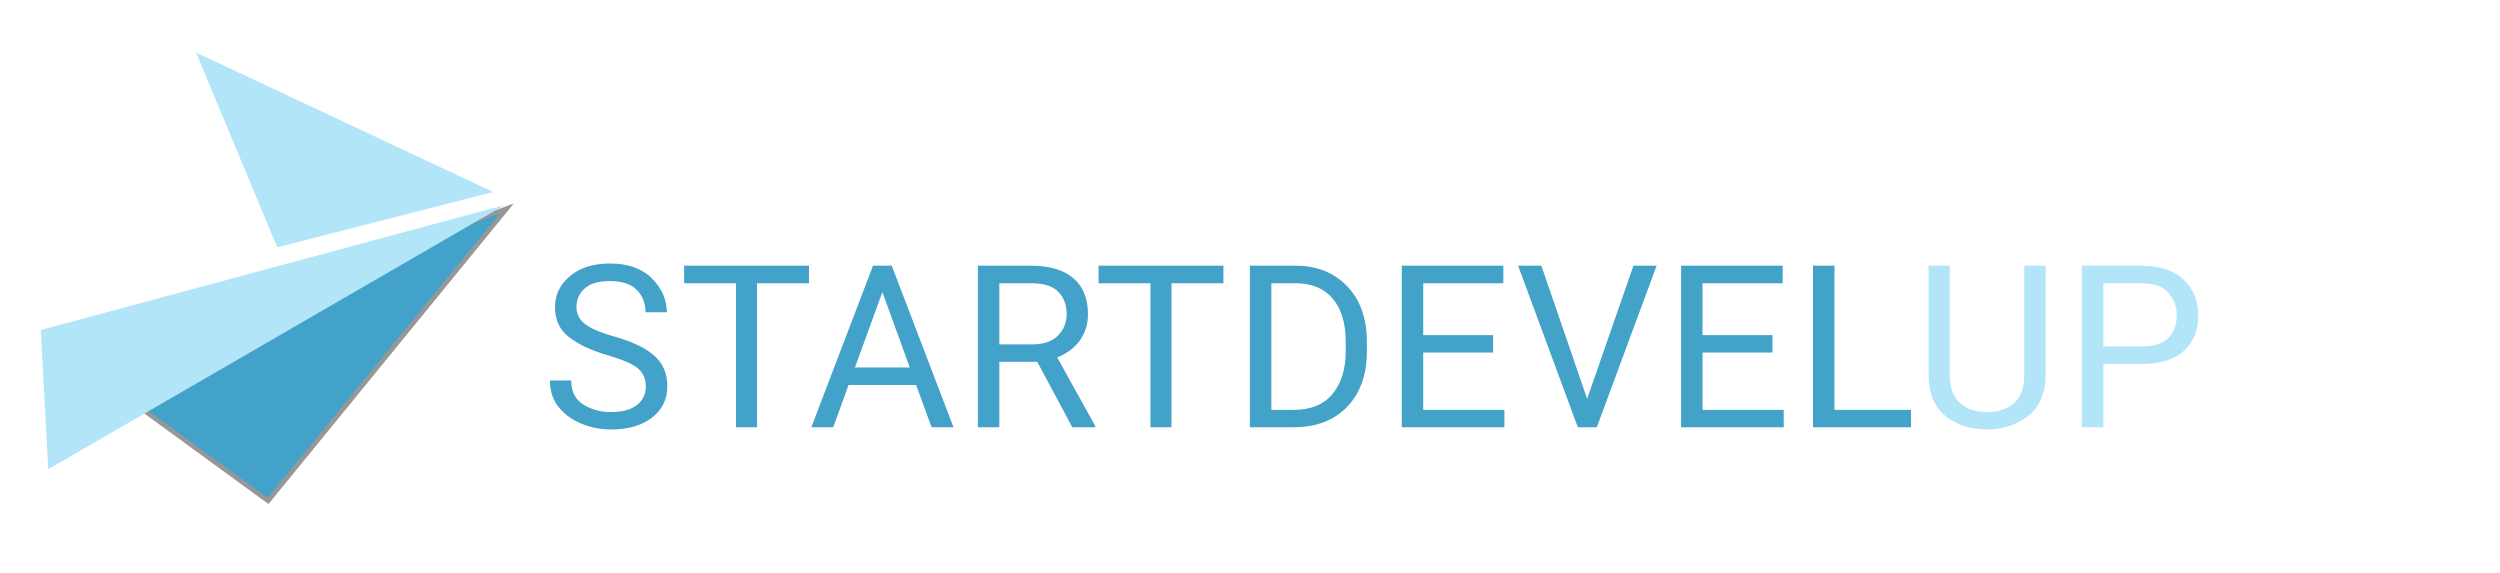
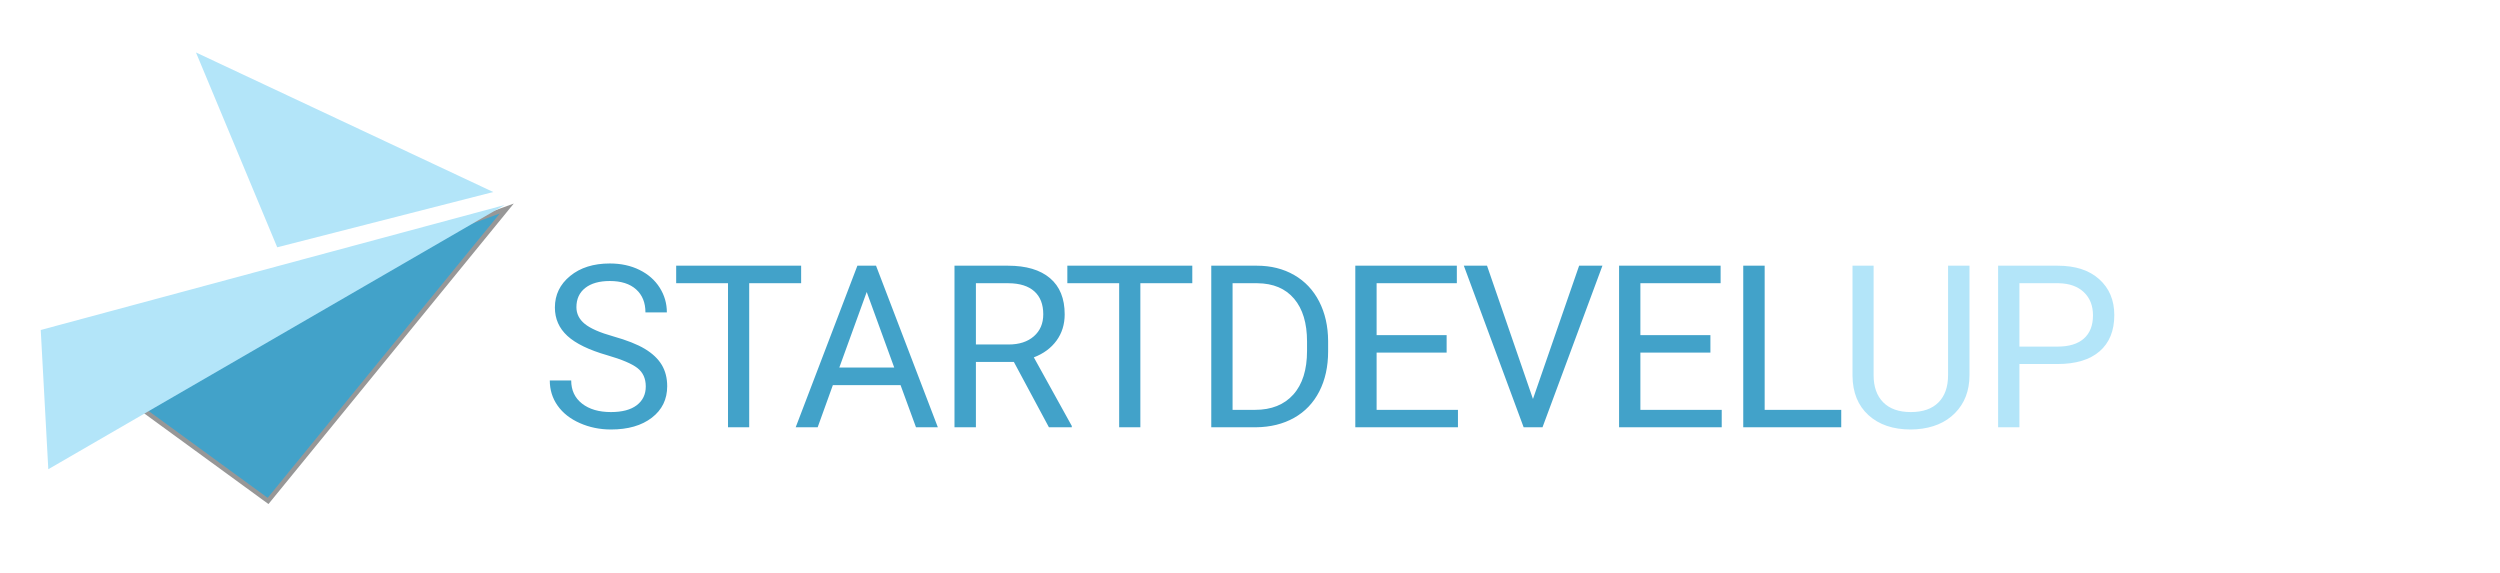
- <svg xmlns="http://www.w3.org/2000/svg" viewBox="0 0 550 126" version="1.1">
+ <svg xmlns="http://www.w3.org/2000/svg" preserveAspectRatio="xMinYMin meet" viewBox="0 0 550 126" version="1.1">
  <g id="Page-1" stroke="none" stroke-width="1" fill="none" fill-rule="evenodd">
    <g id="512">
      <g id="Group-2" transform="translate(-22, -11)">
        <g id="Rectangle-1-+-Rectangle-30-+-Rectangle-30" transform="translate(74.72744, 70.71425) rotate(-31) translate(-74.72744, -70.71425) translate(16.22744, 24.21425)">
          <path d="M18,46 L116,64.901 L37.848,93 L18,46 L18,46 Z" id="Rectangle-1" stroke="#979797" fill="#42A2C9" />
          <path d="M116,64 L14.351,35 L0,62.117 L116,64 Z" id="Rectangle-30" fill="#B3E5F9" />
          <path d="M68.316,46.204 L75.068,0.256 L115.316,60.256 L68.316,46.204 Z" id="Rectangle-30" fill="#B3E5F9" />
        </g>
      </g>
-       <text id="STARTDEVELUP" font-family="Roboto" font-size="50" font-weight="normal" letter-spacing="0.6">
-         <tspan x="119" y="94" fill="#42A2C9">START</tspan>
-         <tspan x="270.853" y="94" fill="#42A2C8">DEVEL</tspan>
-         <tspan x="420.874" y="94" fill="#B3E5F9">U</tspan>
-         <tspan x="453.896" y="94" fill="#B3E5F9">P</tspan>
-       </text>
+       <g id="text" transform="translate(120, 57)">
+         <path d="M13.6,21.155 C9.579,20 6.654,18.58 4.823,16.895 C2.992,15.21 2.076,13.131 2.076,10.657 C2.076,7.858 3.195,5.542 5.433,3.711 C7.671,1.88 10.58,0.965 14.161,0.965 C16.603,0.965 18.779,1.437 20.692,2.381 C22.604,3.325 24.085,4.627 25.135,6.287 C26.185,7.947 26.71,9.762 26.71,11.731 L21.998,11.731 C21.998,9.583 21.314,7.894 19.947,6.666 C18.58,5.437 16.651,4.822 14.161,4.822 C11.85,4.822 10.047,5.331 8.753,6.348 C7.459,7.365 6.812,8.777 6.812,10.584 C6.812,12.033 7.427,13.257 8.656,14.258 C9.885,15.259 11.976,16.175 14.93,17.005 C17.884,17.835 20.195,18.75 21.864,19.751 C23.532,20.752 24.769,21.92 25.575,23.255 C26.38,24.59 26.783,26.16 26.783,27.967 C26.783,30.848 25.66,33.155 23.414,34.888 C21.168,36.622 18.165,37.488 14.405,37.488 C11.964,37.488 9.685,37.02 7.569,36.084 C5.453,35.149 3.822,33.867 2.674,32.239 C1.527,30.612 0.953,28.764 0.953,26.697 L5.665,26.697 C5.665,28.846 6.458,30.542 8.045,31.788 C9.632,33.033 11.752,33.655 14.405,33.655 C16.879,33.655 18.775,33.151 20.094,32.142 C21.412,31.132 22.071,29.757 22.071,28.016 C22.071,26.274 21.461,24.927 20.24,23.975 C19.02,23.023 16.806,22.083 13.6,21.155 L13.6,21.155 Z M56.25,5.311 L44.824,5.311 L44.824,37 L40.161,37 L40.161,5.311 L28.759,5.311 L28.759,1.453 L56.25,1.453 L56.25,5.311 Z M78.123,27.723 L63.231,27.723 L59.886,37 L55.052,37 L68.626,1.453 L72.728,1.453 L86.326,37 L81.517,37 L78.123,27.723 Z M64.647,23.865 L76.732,23.865 L70.677,7.239 L64.647,23.865 Z M103.049,22.62 L94.699,22.62 L94.699,37 L89.987,37 L89.987,1.453 L101.755,1.453 C105.759,1.453 108.839,2.365 110.995,4.188 C113.152,6.01 114.23,8.663 114.23,12.146 C114.23,14.36 113.632,16.289 112.436,17.933 C111.24,19.577 109.575,20.805 107.443,21.619 L115.793,36.707 L115.793,37 L110.763,37 L103.049,22.62 Z M94.699,18.787 L101.901,18.787 C104.229,18.787 106.08,18.185 107.455,16.98 C108.831,15.776 109.518,14.165 109.518,12.146 C109.518,9.949 108.863,8.265 107.553,7.093 C106.243,5.921 104.351,5.327 101.877,5.311 L94.699,5.311 L94.699,18.787 Z M142.305,5.311 L130.879,5.311 L130.879,37 L126.216,37 L126.216,5.311 L114.815,5.311 L114.815,1.453 L142.305,1.453 L142.305,5.311 Z M146.479,37 L146.479,1.453 L156.513,1.453 C159.605,1.453 162.34,2.137 164.716,3.504 C167.092,4.871 168.927,6.816 170.221,9.339 C171.515,11.862 172.17,14.759 172.187,18.03 L172.187,20.301 C172.187,23.654 171.54,26.591 170.246,29.114 C168.952,31.637 167.104,33.574 164.704,34.925 C162.303,36.276 159.508,36.967 156.317,37 L146.479,37 Z M151.166,5.311 L151.166,33.167 L156.098,33.167 C159.711,33.167 162.523,32.044 164.533,29.798 C166.543,27.552 167.548,24.354 167.548,20.203 L167.548,18.128 C167.548,14.091 166.6,10.954 164.704,8.716 C162.807,6.478 160.118,5.343 156.635,5.311 L151.166,5.311 Z M198.259,20.569 L182.854,20.569 L182.854,33.167 L200.75,33.167 L200.75,37 L178.167,37 L178.167,1.453 L200.505,1.453 L200.505,5.311 L182.854,5.311 L182.854,16.736 L198.259,16.736 L198.259,20.569 Z M217.252,30.774 L227.408,1.453 L232.535,1.453 L219.352,37 L215.201,37 L202.042,1.453 L207.145,1.453 L217.252,30.774 Z M256.289,20.569 L240.884,20.569 L240.884,33.167 L258.779,33.167 L258.779,37 L236.196,37 L236.196,1.453 L258.535,1.453 L258.535,5.311 L240.884,5.311 L240.884,16.736 L256.289,16.736 L256.289,20.569 Z M268.226,33.167 L285.072,33.167 L285.072,37 L263.514,37 L263.514,1.453 L268.226,1.453 L268.226,33.167 Z" id="STARTDEVEL-2" fill="#42A2C9" />
+         <path d="M313.286,1.453 L313.286,25.623 C313.269,28.976 312.215,31.718 310.124,33.851 C308.032,35.983 305.196,37.179 301.616,37.439 L300.371,37.488 C296.481,37.488 293.38,36.438 291.069,34.339 C288.758,32.239 287.586,29.35 287.553,25.672 L287.553,1.453 L292.192,1.453 L292.192,25.525 C292.192,28.097 292.9,30.095 294.316,31.519 C295.732,32.943 297.75,33.655 300.371,33.655 C303.024,33.655 305.054,32.947 306.462,31.531 C307.87,30.115 308.574,28.121 308.574,25.55 L308.574,1.453 L313.286,1.453 Z M324.271,23.084 L324.271,37 L319.583,37 L319.583,1.453 L332.693,1.453 C336.583,1.453 339.631,2.446 341.836,4.432 C344.042,6.417 345.145,9.046 345.145,12.317 C345.145,15.768 344.066,18.425 341.91,20.289 C339.753,22.152 336.665,23.084 332.645,23.084 L324.271,23.084 Z M324.271,19.251 L332.693,19.251 C335.2,19.251 337.12,18.661 338.455,17.481 C339.79,16.301 340.457,14.596 340.457,12.366 C340.457,10.25 339.79,8.558 338.455,7.288 C337.12,6.019 335.289,5.359 332.962,5.311 L324.271,5.311 L324.271,19.251 Z" fill="#B3E5F9" />
+       </g>
    </g>
  </g>
</svg>
